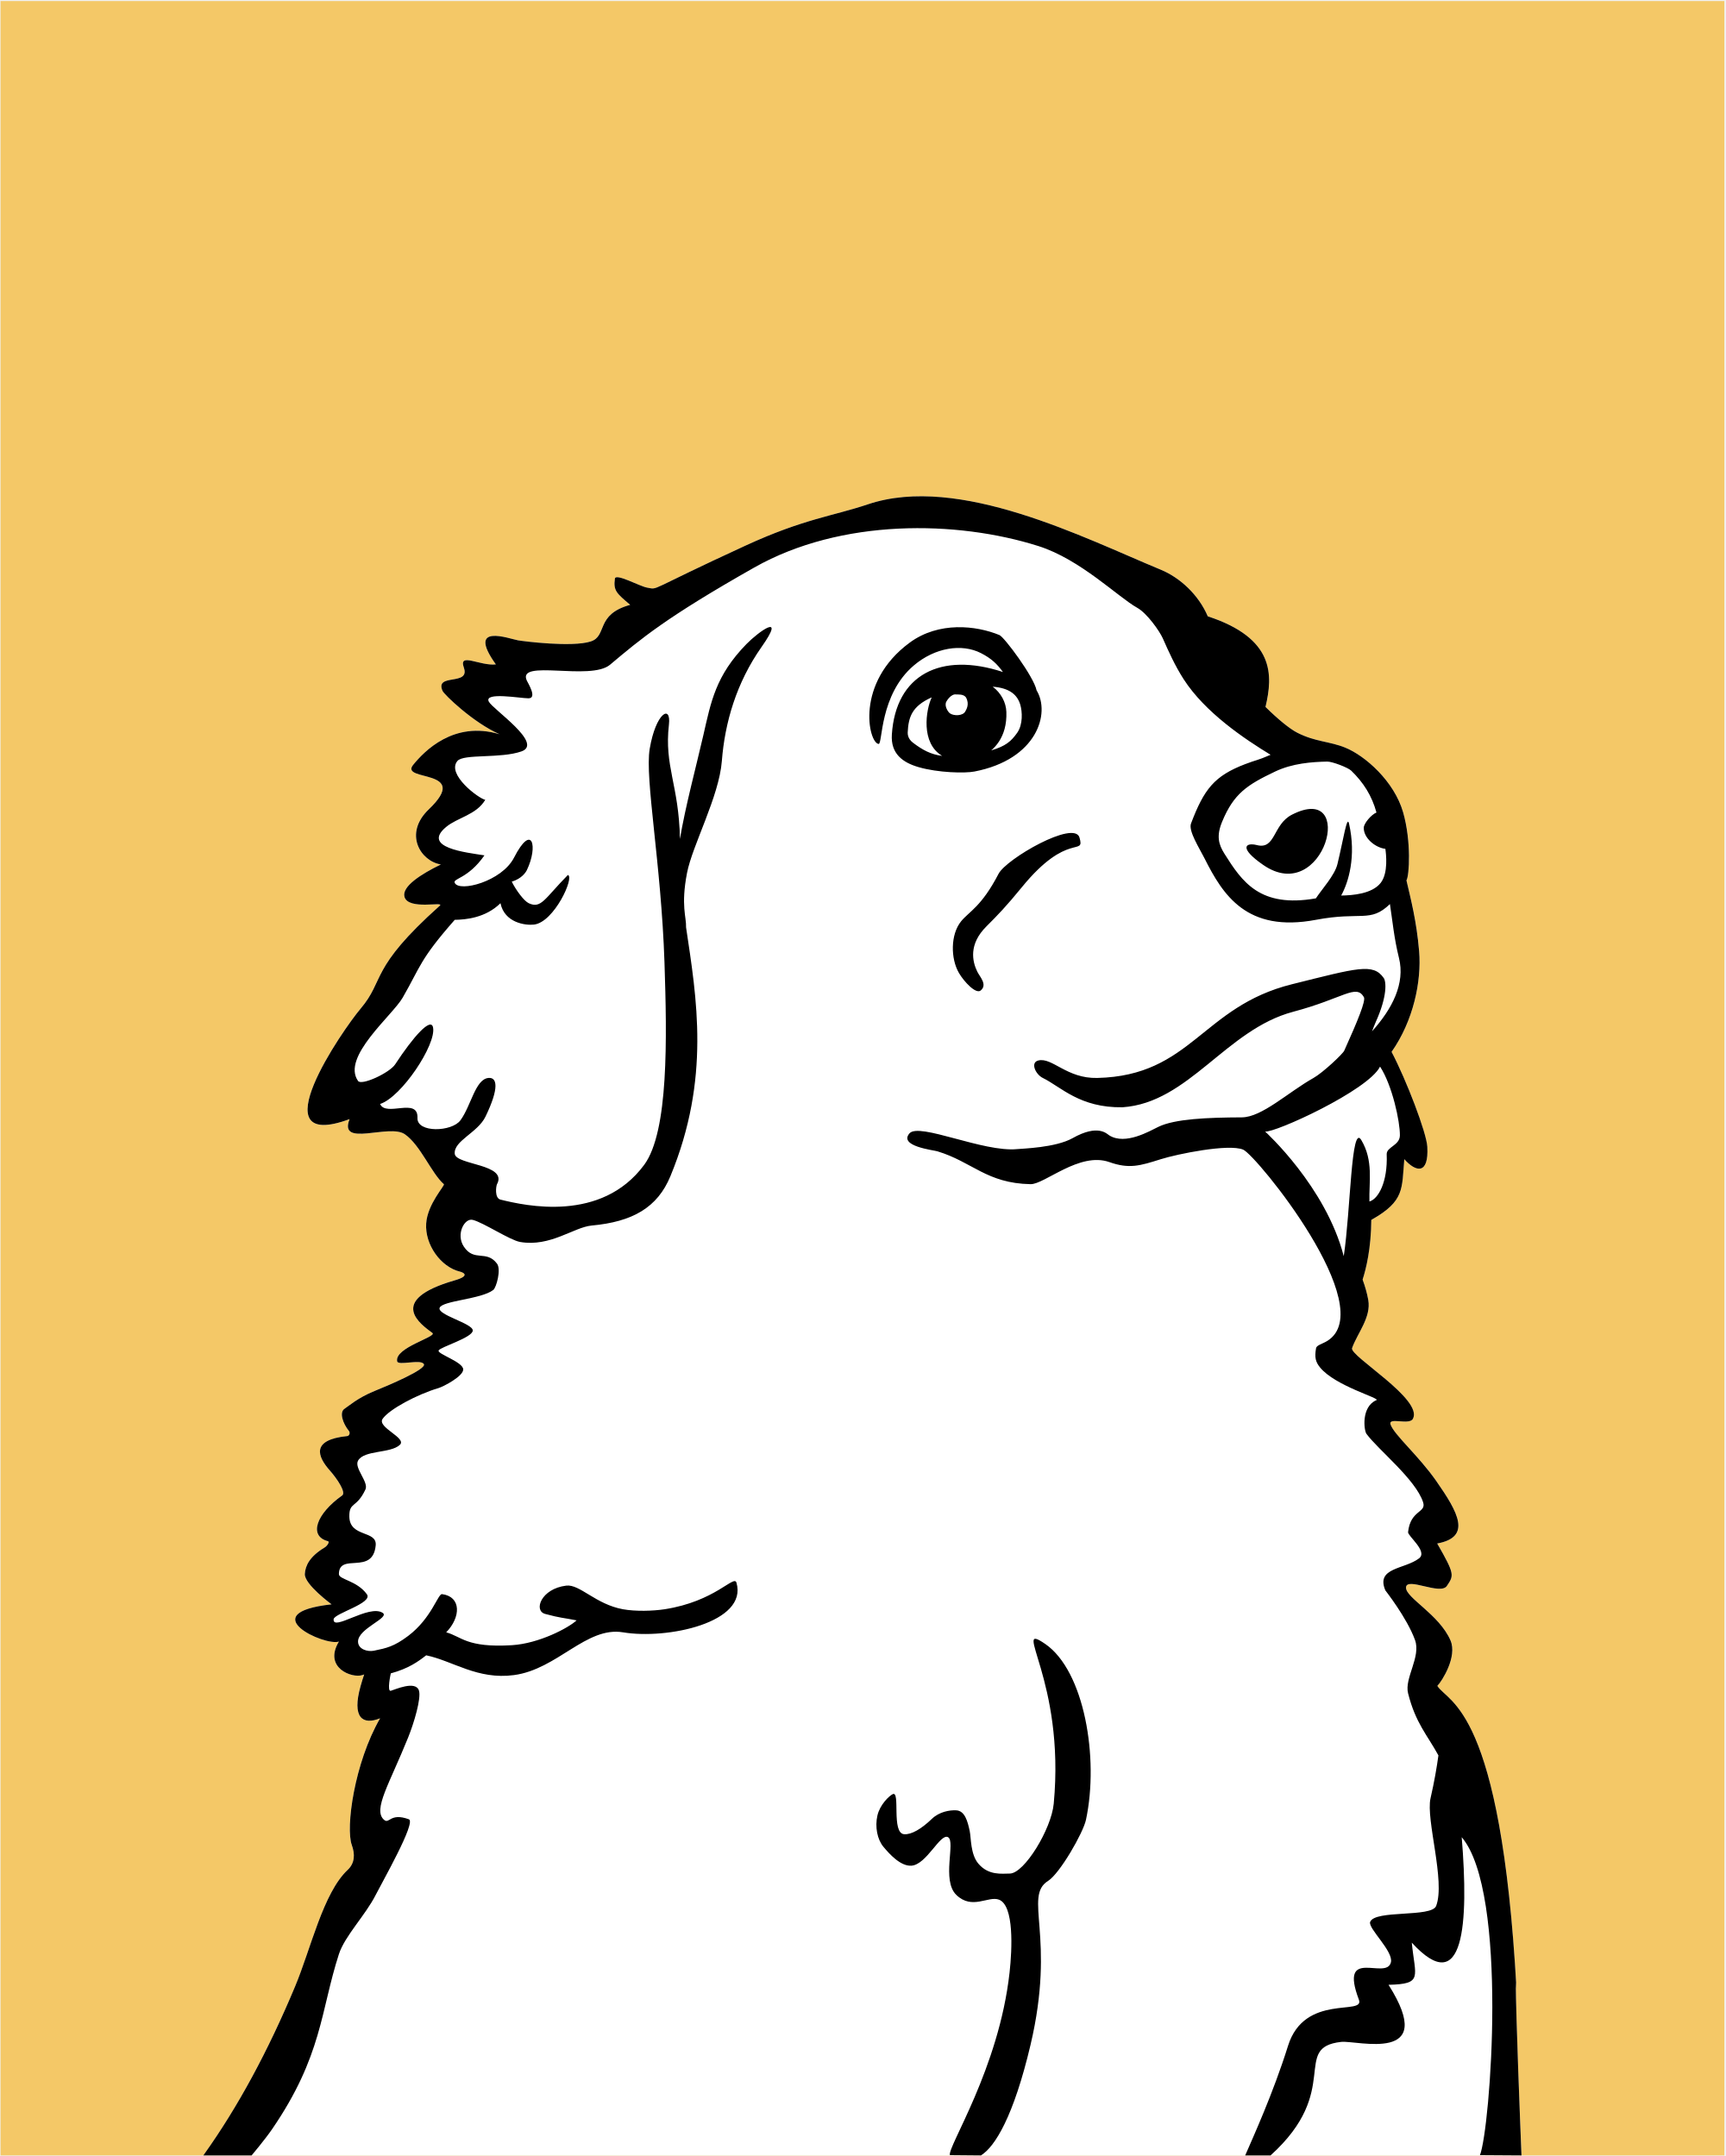
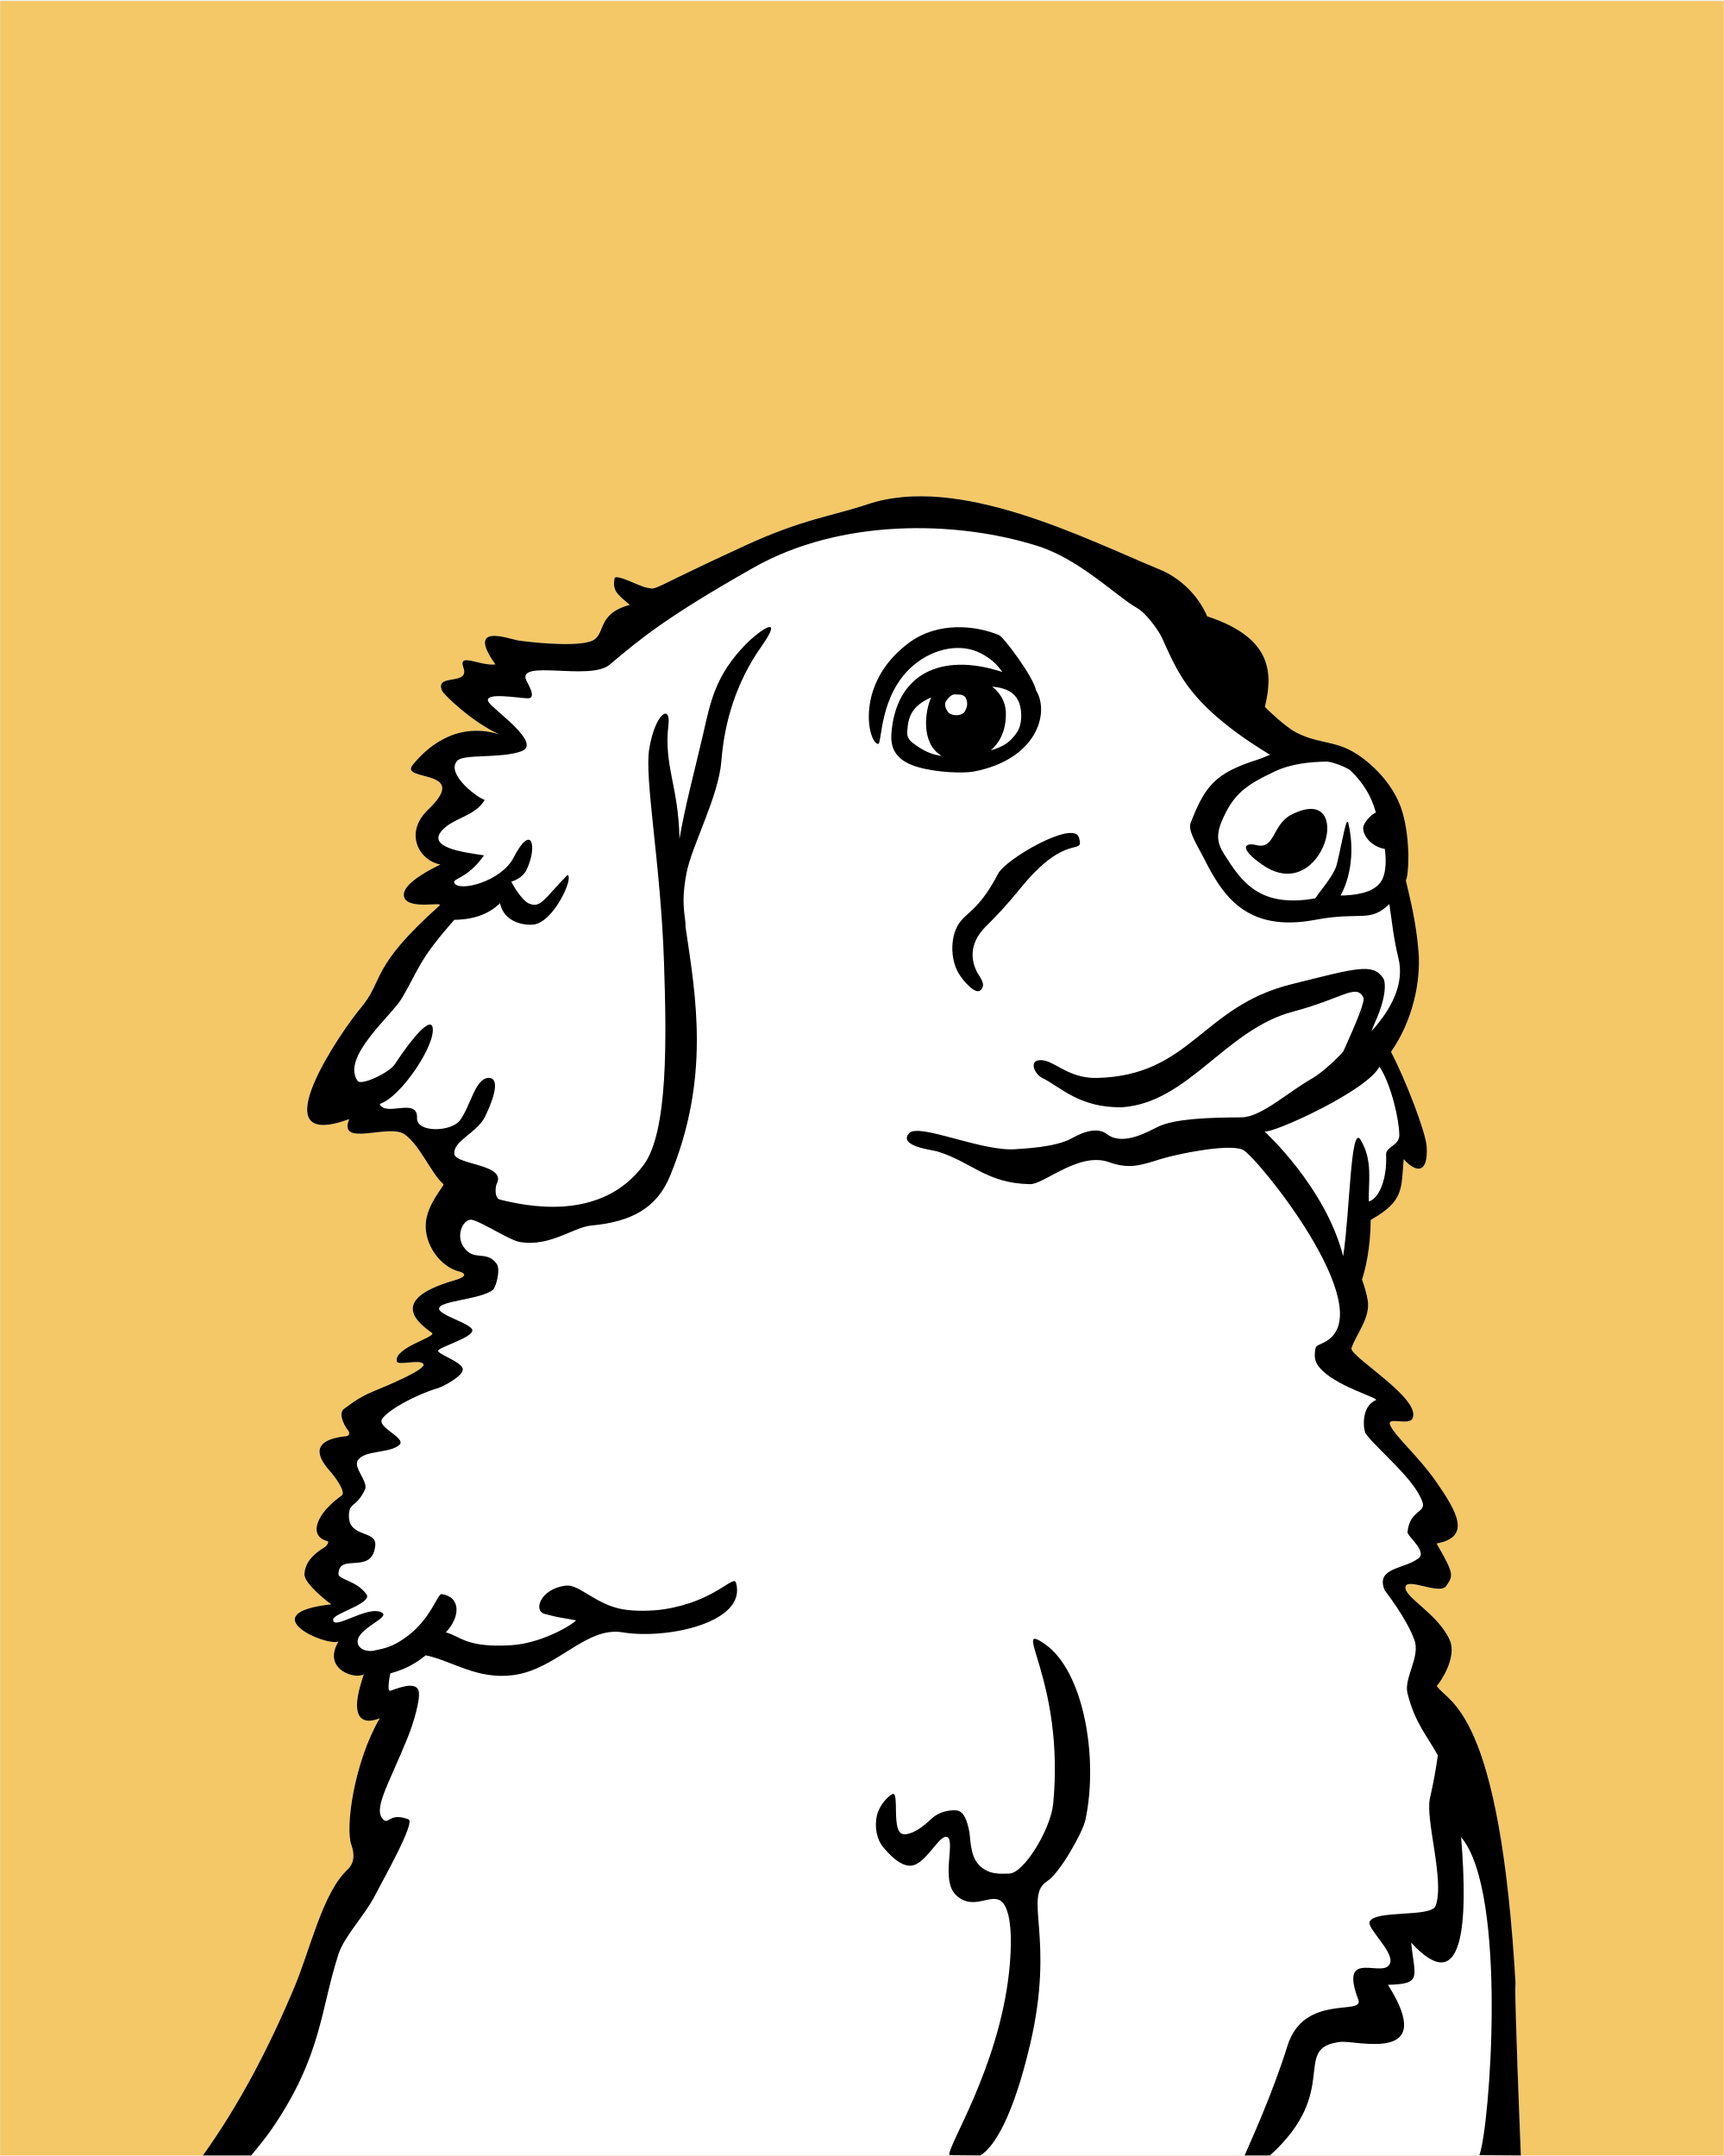
- <svg xmlns="http://www.w3.org/2000/svg" width="100%" height="100%" viewBox="0 0 946 1182" version="1.1" xml:space="preserve" style="fill-rule:evenodd;clip-rule:evenodd;stroke-linejoin:round;stroke-miterlimit:2;">
-   <g transform="matrix(1,0,0,1,-10206,-1406)">
-     <g id="site_golden" transform="matrix(0.26936,0,0,0.47619,10206.3,1406.58)">
+ <svg xmlns="http://www.w3.org/2000/svg" width="100%" height="100%" viewBox="0 0 945 1182" version="1.1" xml:space="preserve" style="fill-rule:evenodd;clip-rule:evenodd;stroke-linejoin:round;stroke-miterlimit:2;">
+   <g transform="matrix(1,0,0,1,-11237,-1406)">
+     <g id="site_golden" transform="matrix(0.26936,0,0,0.47619,11237.1,1406.58)">
      <rect x="0" y="0" width="3507.87" height="2480.32" style="fill:rgb(244,200,103);" />
      <clipPath id="_clip1">
        <rect x="0" y="0" width="3507.87" height="2480.32" />
      </clipPath>
      <g clip-path="url(#_clip1)">
        <g id="golden" transform="matrix(3.7125,0,0,3.04563,-11756.4,-1117.21)">
          <g id="contorno" transform="matrix(1,0,0,0.689512,-7039.59,-603.032)">
            <path d="M11040,2587.68L10317.5,2587.68L10317.6,2587.53C10336.4,2561.21 10352.9,2530.43 10367.8,2495C10376.4,2474.4 10383.1,2443.75 10396.6,2431.13C10400.5,2427.49 10400.7,2422.55 10398.8,2417.55C10395.4,2408.08 10400.2,2372.56 10414.3,2348.03C10404.8,2351.95 10398.8,2347.74 10403.6,2330.37C10404.4,2327.77 10405,2325.67 10405.6,2324.01C10405.3,2324.12 10405,2324.24 10404.6,2324.35C10399,2326.22 10383.1,2320.39 10391.8,2305.97C10384.2,2308.65 10344.4,2290.41 10387.7,2285.56C10387.7,2285.56 10372.8,2274.62 10373.1,2268.95C10373.3,2264.25 10375.9,2259.26 10383.8,2254.46C10385.4,2253.48 10386.8,2251.23 10385.7,2250.94C10375,2248.12 10379.4,2235.92 10393.5,2225.87C10395.8,2224.27 10390.9,2216.9 10386.8,2212.25C10380,2204.51 10376.3,2195.36 10396.4,2193.31C10397.5,2193.2 10398.1,2191.53 10397.2,2190.51C10394,2186.47 10391.7,2180.17 10395,2178.24C10396.7,2177.24 10402,2172.38 10411.3,2168.58C10418.5,2165.69 10440.1,2156.63 10438.3,2153.82C10436.5,2150.95 10424.2,2154.91 10423.7,2152.34C10422.1,2144.76 10445.8,2138.91 10443,2136.76C10437.1,2132.35 10417.1,2118.98 10455.2,2107.94C10464.6,2105.25 10459.2,2103.43 10458.2,2103.19C10447.5,2100.64 10438.9,2088.32 10439.6,2076.8C10440.3,2066 10450.1,2055.89 10449.3,2055.21C10442.4,2049.24 10436.5,2033.77 10427.9,2027.83C10419.3,2021.89 10391.4,2035.3 10397.6,2019.55C10347.1,2038.13 10394,1970.34 10403.6,1959.04C10417.2,1942.98 10408.1,1937.4 10447.1,1902.55C10449.9,1899.97 10429.8,1905.21 10427.7,1897.66C10426.2,1892.03 10436.7,1885.28 10447.6,1879.94C10436.4,1878.07 10427.1,1863 10441,1849.73C10464.7,1827.07 10424.8,1834.75 10432.5,1825.35C10438.4,1818.03 10454.7,1800.93 10479.8,1808.55C10465.3,1802.11 10449.5,1786.81 10448.6,1784.77C10444.2,1774.84 10463.9,1782.28 10460.2,1772C10457.2,1763.46 10469.1,1771.23 10477.8,1770.26C10461.2,1747.08 10485.3,1756.28 10490,1757.07C10493.2,1757.61 10519.5,1760.94 10529.7,1757.7C10539.1,1754.72 10532.1,1742.91 10551.4,1737.6C10544.2,1731.41 10542,1729.91 10543.1,1723.21C10543.5,1720.13 10556.7,1727.49 10560.7,1728.16C10567.3,1729.29 10559.6,1730.42 10614.9,1705.01C10646.6,1690.43 10662.5,1688.94 10681.8,1682.48C10731.7,1665.7 10800.5,1701.09 10842.3,1718.35C10852.8,1722.68 10863,1732.05 10868,1743.89C10904.7,1755.91 10903.8,1776.01 10899.7,1793.57C10906.4,1800.28 10912.9,1805.61 10917.2,1807.75C10927.2,1812.83 10934.5,1812.32 10943.3,1815.89C10954.3,1820.31 10970.2,1834.28 10975.1,1851.33C10979.7,1867.3 10978.5,1886.24 10976.9,1888.67C10979.3,1898.82 10982.5,1910.75 10983.9,1927.44C10985.3,1944.14 10980.6,1965.8 10968.8,1982.68C10976.8,1997.99 10987.9,2026.91 10988.3,2034.68C10989.2,2050.25 10982.1,2048.62 10975.7,2041.52C10974.3,2057.78 10976,2064.39 10957.9,2074.67C10957.8,2074.72 10957.7,2074.76 10957.6,2074.79C10957.5,2090.55 10954.8,2101.48 10952.9,2107.53C10954.3,2111.29 10955.3,2115.02 10956,2118.69C10957.7,2128.2 10949.9,2137.03 10947.1,2145.1C10945.6,2149.38 10986.3,2173.18 10980.4,2183.87C10978.4,2187.55 10966.7,2182.69 10968.2,2186.99C10970.1,2192.62 10983.6,2204.1 10993.2,2217.86C11005.4,2235.28 11012.8,2248.68 10993.8,2252.21C11003.6,2269.2 11002.9,2269.7 10999.1,2275.46C10995.5,2280.79 10976.9,2270.3 10976.7,2276.33C10976.5,2281.98 10994.8,2291.04 11001.1,2305.34C11004.9,2314.25 10996.4,2327.7 10993.8,2330.27C10999.9,2339.85 11028.7,2341.81 11037.2,2496.5L11036.8,2492.86C11036.9,2511.53 11039.2,2569.19 11040,2587.68Z" style="fill:white;" />
          </g>
          <g id="linhas" transform="matrix(1,0,0,0.689512,134.429,366.718)">
            <path d="M3865.95,1181.25L3843.19,1181.1C3848.82,1166.86 3858.95,1037.06 3833.19,1006.79C3837.07,1054.1 3834.53,1095.88 3805.82,1064.61C3807.67,1083.54 3812.18,1087.28 3793.08,1087.72C3820.64,1131.28 3775.8,1118.04 3767.11,1119.02C3739.55,1122.12 3767.97,1145.47 3728.42,1181.25L3714.51,1181.25C3718.69,1171.57 3729.82,1147.28 3737.99,1121.17C3747.05,1092.2 3780.24,1104.85 3776.83,1095.88C3765.64,1066.36 3791.91,1085.56 3794.38,1075.39C3795.86,1069.29 3781.66,1056.69 3783.01,1053.23C3785.65,1046.46 3816.72,1050.95 3819.18,1044.47C3824.34,1030.85 3813.42,997.094 3816.1,985.435C3818.2,976.323 3819.53,968.396 3820.42,961.955C3814.25,950.66 3807.91,944.284 3803.79,927.916C3801.68,919.554 3810.95,907.983 3807.59,898.694C3803.19,886.531 3791.32,871.512 3791.33,871.476C3785.97,858.85 3801.89,860.006 3809.81,853.921C3814.77,850.115 3803.56,841.693 3803.79,839.516C3805.09,827.255 3813.96,829.09 3812.02,823.143C3807.93,810.585 3787.31,794.331 3780.96,785.632C3779.61,783.782 3777.97,770.817 3786.46,767.169C3788.82,766.157 3763.76,759.443 3755.51,749.224C3753.14,746.294 3752.43,743.859 3753.36,738.666C3753.65,737.047 3756.91,736.331 3759.52,734.71C3788.74,716.553 3720.65,632.902 3713.4,629.852C3705.38,626.479 3677.13,632.283 3668.25,635.093C3656.78,638.722 3650.93,640.523 3640.03,636.674C3623.65,630.894 3604.55,648.931 3596.85,648.781C3572.74,648.311 3565.05,636.607 3545.8,630.763C3543.59,630.092 3524.43,627.978 3530.48,620.94C3535.76,614.797 3571.1,631.452 3589.59,629.552C3592.46,629.257 3610.59,628.786 3619.9,623.553C3633.93,615.661 3638.62,621.172 3640.03,622.047C3648.85,627.543 3662.2,619.627 3666.93,617.341C3676.04,612.935 3693.9,612.245 3712.66,612.151C3723.68,612.096 3737.96,598.437 3751.96,590.551C3757.14,587.63 3767.99,577.394 3768.79,575.613C3776.17,559.245 3780.7,548.194 3779.57,546.243C3775.26,538.804 3768.48,546.913 3740.78,554.268C3704,564.036 3683.61,604.161 3647.27,606.621C3623.82,607 3613.5,595.395 3603.58,590.551C3599.61,588.613 3596.59,582.082 3601.1,580.974C3608.75,579.097 3616.66,590.952 3633.45,590.551C3685.11,589.319 3690.71,551.463 3740.13,539.174C3776.11,530.226 3784.62,527.449 3790.44,535.753C3791.8,537.687 3792.53,545.545 3786.11,559.783C3785.41,561.333 3784.76,563.108 3784.01,564.994C3795.15,552.643 3802.26,538.729 3798.81,524.832C3796.08,513.82 3795.28,504.578 3793.84,495.221C3782.99,505.684 3778.15,499.139 3753.25,503.857C3715.27,511.053 3702.25,490.118 3692.21,470.157C3689.43,464.62 3683.27,455.105 3684.81,451.052C3691.95,432.189 3697.59,424.96 3714.51,418.49C3720.98,416.014 3720.71,416.712 3728.42,413.382C3714.21,404.723 3692.55,390.248 3680.78,371.953C3675.91,364.375 3672.43,356.507 3669.32,349.488C3667.63,345.671 3660.73,335.795 3655.36,332.807C3644.85,326.957 3624.25,306.262 3601.15,298.943C3556.39,284.764 3493.05,283.747 3445.44,310.693C3397.14,338.032 3383.33,349.727 3366.37,363.996C3355.57,373.081 3315.23,360.673 3320.73,372.67C3321.37,374.058 3326.6,382.381 3321.68,382.414C3317.34,382.444 3297.12,378.743 3299.9,384.218C3302.05,388.466 3330.08,407.151 3317.85,411.505C3306.41,415.582 3286.09,412.739 3282.7,416.77C3276.53,424.119 3294.54,437.47 3297.97,438.067C3293.05,446.369 3282.75,447.73 3276.49,452.967C3262.99,464.258 3287.27,466.923 3297.52,468.514C3288.39,481.53 3280.02,481.077 3281.24,483.613C3283.73,488.842 3307,482.852 3313.71,469.799C3323.71,450.323 3327.03,463.605 3320.79,476.549C3320.18,477.82 3317.99,481.259 3312.49,482.937C3314.89,487.736 3319.22,493.54 3321.8,494.748C3328.62,497.942 3330.45,492.289 3343.25,479.273C3347.04,480.372 3335.72,505.183 3324.68,506.465C3319.89,507.02 3308.53,505.453 3306.3,494.748C3298.09,502.822 3287.31,503.755 3281.24,503.857C3261.94,525.798 3262.65,529.234 3252.69,546.534C3247.02,556.379 3219.01,579.066 3228.23,592.185C3230.16,594.932 3245.54,587.723 3248.58,583.094C3258.6,567.793 3268.25,557.023 3269.36,562.925C3271.13,572.282 3252.08,601.003 3240.33,604.814C3243.47,612.16 3261.28,600.878 3260.8,612.476C3260.45,620.751 3279.67,620.188 3284.38,613.732C3290.24,605.715 3292.51,591.272 3299.68,590.551C3304.47,590.069 3305.75,595.913 3298.1,611.732C3293.81,620.601 3280.54,625.024 3281.24,632.142C3281.84,638.342 3310.38,637.68 3304.41,648.781C3303.88,649.76 3302.95,656.414 3306.3,657.246C3319.97,660.635 3361.55,670.001 3385.06,638.21C3398.54,619.983 3397.58,568.772 3396.2,527.214C3394.39,472.837 3385.35,426.513 3388.1,410.122C3391.42,390.344 3399.93,385.532 3398.64,396.808C3395.99,419.857 3404.11,429.798 3404.68,459.513C3407.68,441.558 3413.49,420.121 3417.56,402.388C3421.7,384.331 3424.22,369.987 3441.15,352.656C3447.72,345.929 3463.1,334.809 3449.46,354.196C3435.53,373.995 3429.28,395.858 3427.65,416.77C3426.13,436.307 3411.49,462.988 3408.55,478.187C3405.09,496.096 3408.26,502.353 3408.03,507.963C3413.78,546.597 3421.6,590.829 3399.44,644.437C3392.34,661.613 3378.7,669.413 3356.28,671.464C3346.54,672.355 3333.62,683.349 3317.05,680.464C3311.5,679.497 3297.01,669.849 3291.12,668.361C3286.56,667.205 3281.74,676.279 3286.22,683.014C3291.92,691.608 3298.57,684.605 3304.41,692.364C3306.77,695.504 3304.08,705.428 3302.35,706.777C3295.78,711.89 3274.53,712.611 3272.97,716.534C3271.4,720.457 3291.22,725.113 3291.12,729.017C3291.03,732.922 3273.28,738.048 3272.4,739.96C3271.53,741.873 3285.71,746.169 3285.88,750.289C3286.04,754.069 3274.96,759.792 3272.4,760.547C3260.6,764.029 3245.25,772.25 3241.7,777.443C3238.49,782.152 3255.22,787.896 3251.14,791.703C3246.01,796.498 3231.56,794.434 3228.23,800.37C3225.98,804.391 3234.19,812.082 3232.29,816.147C3227.42,826.605 3223.33,822.788 3223.46,831.019C3223.65,842.608 3238.7,838.393 3237.91,846.788C3236.35,863.455 3217.85,850.489 3217.74,862.522C3217.71,865.6 3227.59,866.033 3233.07,873.597C3236.62,878.496 3215.12,884.081 3214.85,887.313C3214.28,894.184 3234.2,878.997 3241.7,883.78C3245.96,886.497 3228.22,892.325 3228.23,899.543C3228.24,903.768 3233.44,905.273 3236.93,904.559C3243.82,903.153 3248.01,902.251 3255.71,896.442C3268.55,886.761 3272.04,873.246 3274.27,873.536C3284.94,874.922 3284.61,886.206 3276.56,894.479C3284.95,896.748 3287.69,903.045 3312.58,901.529C3327.44,900.624 3343.61,892.038 3348.03,887.919C3340.31,886.39 3339.59,886.756 3330.79,884.389C3324.33,882.65 3328.45,870.59 3342.35,868.871C3349.75,867.956 3358.51,879.139 3373.49,881.834C3380.43,883.08 3389.86,882.805 3396.2,881.834C3424.13,877.547 3434.34,862.726 3435.65,867.251C3442.02,889.083 3397.78,898.54 3373.49,894.479C3353.34,891.11 3337.54,914.732 3313.71,917.923C3293.69,920.602 3280.25,910.144 3265.58,907.077C3261.22,910.485 3255.94,914.331 3246.19,916.978C3246.14,917.066 3243.98,927.106 3246.19,926.528C3248.25,925.988 3259.95,920.574 3261.65,926.528C3262.86,930.757 3259,943.921 3255.71,952.086C3245.42,977.645 3236.26,991.656 3242.41,997.202C3245.44,999.938 3245.66,993.134 3256.09,996.977C3260.24,998.506 3241.43,1031.45 3237.91,1038.44C3232.35,1049.49 3220.95,1060.98 3217.74,1070.91C3207.66,1102.06 3208.65,1126.67 3181.13,1166.86C3177.29,1172.46 3169.91,1181.25 3169.91,1181.25L3143.44,1181.25L3143.54,1181.1C3162.37,1154.78 3178.93,1124 3193.75,1088.57C3202.37,1067.97 3209.1,1037.32 3222.58,1024.69C3226.47,1021.06 3226.65,1016.12 3224.82,1011.11C3221.35,1001.65 3226.17,966.125 3240.33,941.594C3230.75,945.522 3224.74,941.313 3229.63,923.937C3230.36,921.335 3231.01,919.239 3231.6,917.578C3231.28,917.69 3230.95,917.805 3230.59,917.923C3224.98,919.791 3209.11,913.964 3217.74,899.543C3210.16,902.222 3170.36,883.975 3213.72,879.127C3213.72,879.127 3198.8,868.189 3199.07,862.522C3199.3,857.814 3201.89,852.827 3209.82,848.03C3211.43,847.052 3212.81,844.799 3211.72,844.513C3200.97,841.693 3205.37,829.485 3219.53,819.44C3221.79,817.838 3216.93,810.465 3212.82,805.817C3205.97,798.082 3202.26,788.925 3222.34,786.879C3223.44,786.767 3224.06,785.104 3223.23,784.084C3219.94,780.037 3217.72,773.739 3220.97,771.808C3222.64,770.809 3227.94,765.945 3237.33,762.152C3244.49,759.26 3266.09,750.202 3264.3,747.391C3262.47,744.521 3250.22,748.481 3249.68,745.904C3248.12,738.329 3271.82,732.476 3268.97,730.33C3263.11,725.916 3243.07,712.548 3281.24,701.508C3290.54,698.815 3285.22,696.998 3284.22,696.761C3273.49,694.213 3264.84,681.891 3265.58,670.363C3266.26,659.564 3276.05,649.46 3275.27,648.781C3268.42,642.803 3262.47,627.339 3253.86,621.395C3245.25,615.455 3217.36,628.872 3223.6,613.118C3173.08,631.694 3220.01,563.905 3229.6,552.609C3243.22,536.551 3234.08,530.973 3273.04,496.119C3275.92,493.536 3255.74,498.783 3253.68,491.228C3252.16,485.597 3262.67,478.852 3273.62,473.512C3262.37,471.638 3253.12,456.571 3267,443.299C3290.71,420.641 3250.82,428.322 3258.44,418.917C3264.38,411.594 3280.64,394.5 3305.8,402.117C3291.27,395.674 3275.45,380.382 3274.55,378.339C3270.19,368.409 3289.86,375.847 3286.22,365.566C3283.19,357.029 3295.06,364.797 3303.78,363.828C3287.2,340.652 3311.31,349.852 3315.95,350.635C3319.16,351.177 3345.47,354.512 3355.71,351.268C3365.11,348.291 3358.1,336.482 3377.4,331.171C3370.15,324.983 3368.03,323.483 3369.04,316.775C3369.5,313.695 3382.71,321.061 3386.66,321.729C3393.33,322.86 3385.56,323.99 3440.88,298.576C3472.62,283.997 3488.51,282.512 3507.75,276.047C3557.68,259.267 3626.48,294.663 3668.25,311.914C3678.75,316.249 3688.95,325.613 3693.99,337.458C3730.67,349.483 3729.8,369.58 3725.64,387.137C3732.42,393.851 3738.91,399.182 3743.14,401.32C3753.2,406.396 3760.53,405.885 3769.33,409.454C3780.25,413.881 3796.17,427.851 3801.07,444.898C3805.65,460.872 3804.46,479.803 3802.9,482.235C3805.24,492.388 3808.43,504.323 3809.84,521.007C3811.25,537.71 3806.61,559.366 3794.75,576.248C3802.8,591.558 3813.89,620.484 3814.33,628.245C3815.2,643.815 3808.04,642.193 3801.72,635.093C3800.3,651.352 3802.01,657.96 3783.86,668.243C3783.78,668.288 3783.7,668.327 3783.63,668.361C3783.5,684.115 3780.8,695.05 3778.87,701.098C3780.25,704.855 3781.31,708.586 3781.97,712.256C3783.67,721.77 3775.91,730.6 3773.09,738.666C3771.59,742.945 3812.32,766.743 3806.42,777.443C3804.4,781.122 3792.71,776.258 3794.19,780.56C3796.13,786.187 3809.57,797.673 3819.18,811.433C3831.35,828.853 3838.78,842.247 3819.76,845.78C3829.54,862.764 3828.9,863.266 3825.07,869.026C3821.52,874.354 3802.89,863.874 3802.66,869.901C3802.45,875.552 3820.83,884.606 3827.04,898.908C3830.9,907.819 3822.37,921.272 3819.83,923.84C3825.87,933.413 3854.67,935.377 3863.22,1090.07L3862.82,1086.43C3862.91,1105.1 3865.2,1162.76 3865.95,1181.25ZM3552.65,1181.1C3551.18,1176.64 3579.48,1133.81 3585.35,1080.98C3586.78,1068.16 3587.89,1044.3 3579.59,1041.06C3573.72,1038.77 3564.88,1046.87 3556.17,1038.44C3547.93,1030.46 3555.91,1009.15 3551.63,1006.79C3547.36,1004.43 3539.88,1021.89 3531.52,1022.42C3525.61,1022.79 3519.54,1016.06 3516.2,1012.05C3512.87,1008.05 3511.47,1001.14 3512.92,994.887C3514.31,988.911 3519.34,984.153 3521.29,983.202C3525.67,981.068 3520.38,1004.6 3527.56,1005.16C3531.59,1005.47 3537.06,1002.22 3542.78,996.731C3546.87,992.803 3552.61,991.852 3556.17,992.066C3560.84,992.346 3562.39,998.082 3563.52,1003.5C3564.29,1007.17 3563.88,1016.12 3568.23,1021.27C3573.83,1027.9 3581.16,1026.75 3585.49,1026.73C3593.41,1026.69 3608.24,1002.39 3609.56,988.43C3615.98,920.559 3585.81,887.701 3604.95,900.887C3626.31,915.597 3634.47,963.344 3627.24,997.233C3625.7,1004.47 3612.86,1026.75 3606.45,1030.77C3592.8,1039.35 3610.89,1061.07 3596.85,1120.61C3587.62,1159.74 3577.4,1176.51 3569.66,1181.25L3552.65,1181.1ZM3767.11,490.545C3773.32,490.456 3784.02,489.655 3788.77,483.613C3793.04,478.175 3791.72,467.592 3791.33,464.936C3785.93,464.33 3779.4,459.129 3779.5,453.364C3779.55,450.943 3783.68,446.123 3786.46,445.031C3783.93,435.77 3779.31,428.554 3772.63,422.086C3770.85,420.361 3762.21,417.057 3759.52,417.108C3751,417.269 3740.36,418.064 3730.93,422.555C3715.52,429.889 3708.24,434.645 3701.87,450.064C3698.65,457.845 3699.89,462.455 3703.1,467.568C3712.83,483.035 3722.58,497.471 3753.25,492.086C3756.55,487.063 3763.58,479.436 3765.06,473.347C3768.33,459.888 3770.31,446.235 3771.41,451.052C3775.5,469.041 3771.09,483.402 3767.11,490.545ZM3720.89,462.879C3731.28,465.542 3729.55,451.618 3740.13,446.213C3776.16,427.802 3757.88,496.971 3724.37,473.753C3710.68,464.273 3714.8,461.321 3720.89,462.879ZM3725.42,619.905C3725.78,620.275 3758.65,650.087 3768.53,688.261C3772.33,663.199 3772.55,615.164 3778.15,624.588C3784.9,635.925 3782.31,647.415 3782.6,658.275C3787.47,656.934 3792.68,647.624 3792.07,632.418C3791.9,628.329 3799.23,627.628 3799.3,622.047C3799.39,614.416 3795.1,594.557 3788.43,584.316C3781.95,597.4 3730.4,620.912 3725.42,619.905ZM3581.72,367.997C3578.52,363.604 3575.48,360.612 3569.66,357.634C3559.19,352.273 3544.47,354.562 3532.91,364.373C3513.95,380.445 3515.84,407.687 3513.57,407.434C3508,406.812 3500.55,373.973 3530.64,351.873C3546.58,340.17 3567.06,342.468 3579.81,347.743C3582.45,348.834 3598.69,370.623 3600.15,378.025C3607.86,390.618 3600.41,415.956 3566.05,422.562C3560.78,423.575 3546.15,423.238 3535.5,420.151C3526.8,417.633 3520.15,412.823 3520.83,402.297C3522.96,369.442 3547.62,356.784 3581.72,367.997ZM3575.28,410.974C3583.17,408.652 3586.18,406.035 3589.5,401.366C3592.79,396.746 3592.31,389.633 3591.25,386.005C3589.71,380.732 3585.71,376.782 3576.11,376.042C3580.66,379.476 3583.42,384.629 3583.6,389.867C3583.85,396.874 3582.13,402.166 3579.55,406.115C3578.29,408.039 3576.83,409.644 3575.28,410.974ZM3542.68,381.898C3531.84,386.721 3529.91,392.717 3529.52,401.133C3529.48,402.012 3529.58,404.598 3532.38,406.733C3537.62,410.722 3542.2,413.211 3548.43,413.98C3536.54,406.993 3539.48,388.718 3542.68,381.898ZM3561.05,389.662C3561.57,388.701 3563.5,385.798 3561.58,382.154C3560.39,379.885 3556.7,380.393 3556.11,380.295C3553.36,379.842 3550.98,383.639 3550.65,384.313C3549.46,386.734 3551.68,389.941 3552.65,390.643C3554.79,392.188 3559.75,392.085 3561.05,389.662ZM3623.68,458.752C3626.74,469.404 3617.27,455.132 3592.13,485.93C3583.58,496.395 3578.98,501.168 3572.63,507.495C3562.85,517.244 3564.89,526.636 3567.67,532.293C3569.07,535.143 3573.33,539.347 3569.56,542.573C3566.94,544.81 3560.41,537.819 3557.59,532.978C3553.01,525.129 3552.93,511.906 3558.76,504.708C3563.13,499.302 3569.93,496.731 3579.31,478.641C3583.59,470.383 3620.86,448.947 3623.68,458.752Z" style="fill-rule:nonzero;" />
          </g>
        </g>
      </g>
    </g>
  </g>
</svg>
